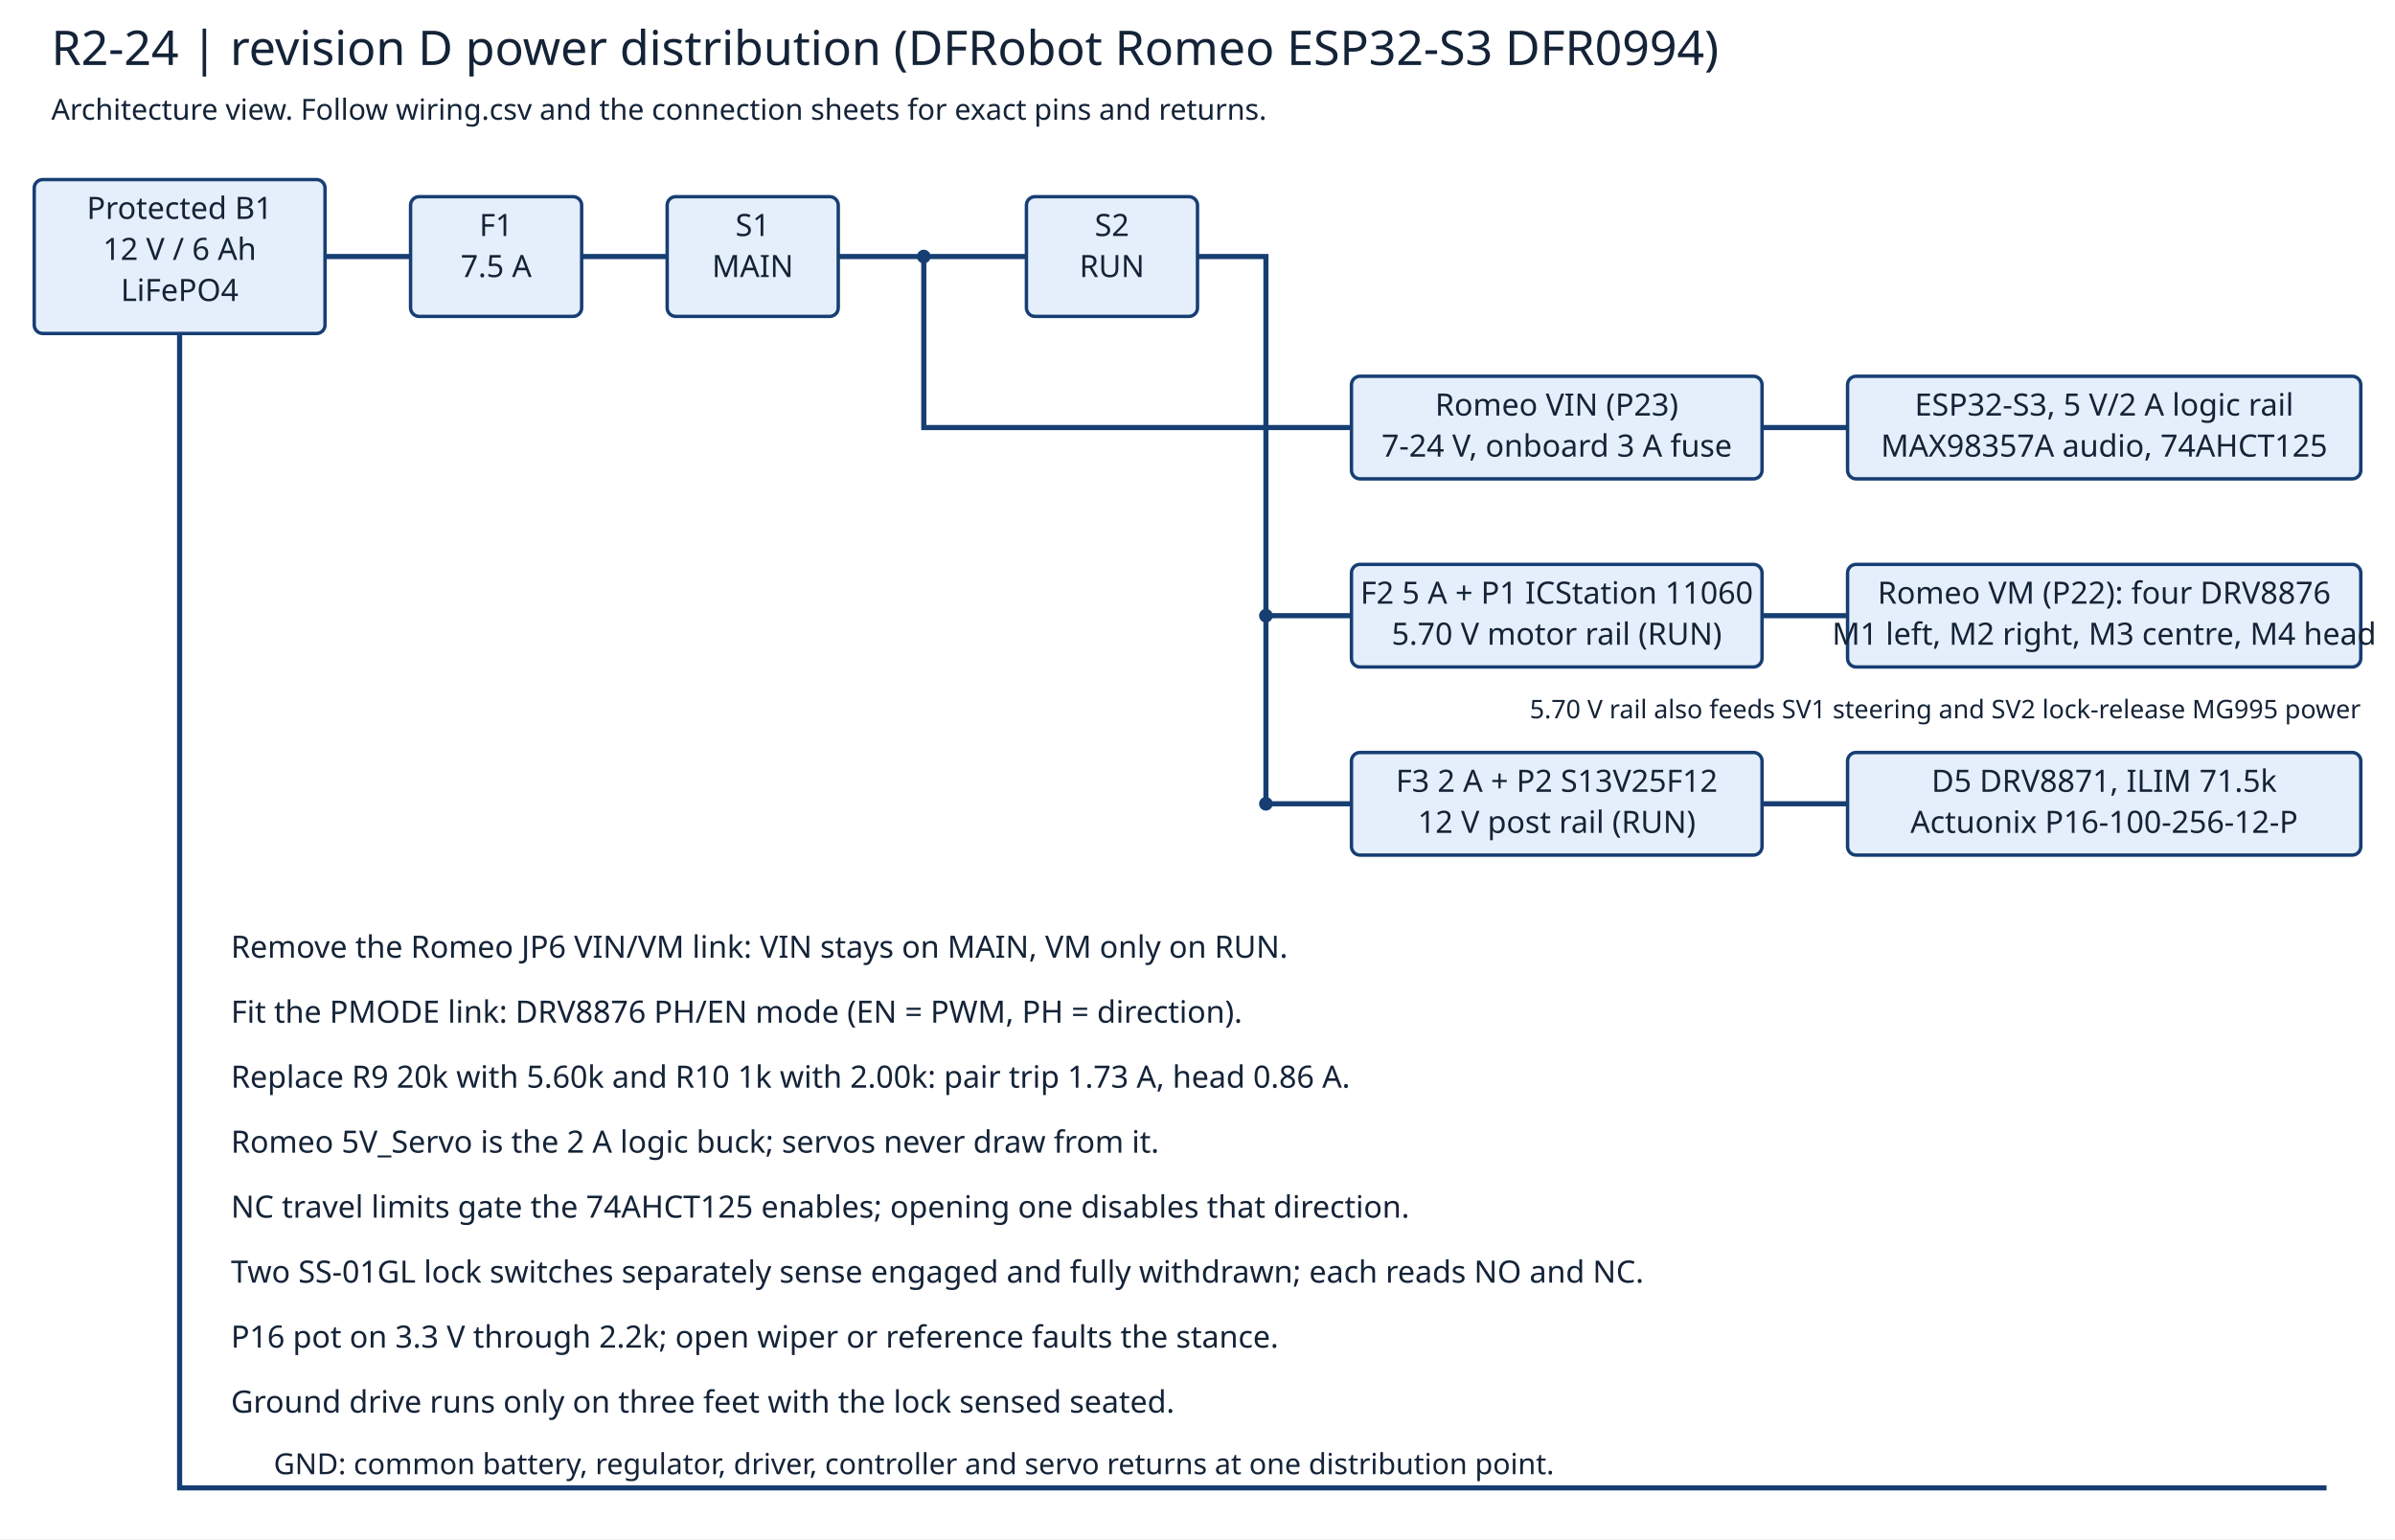
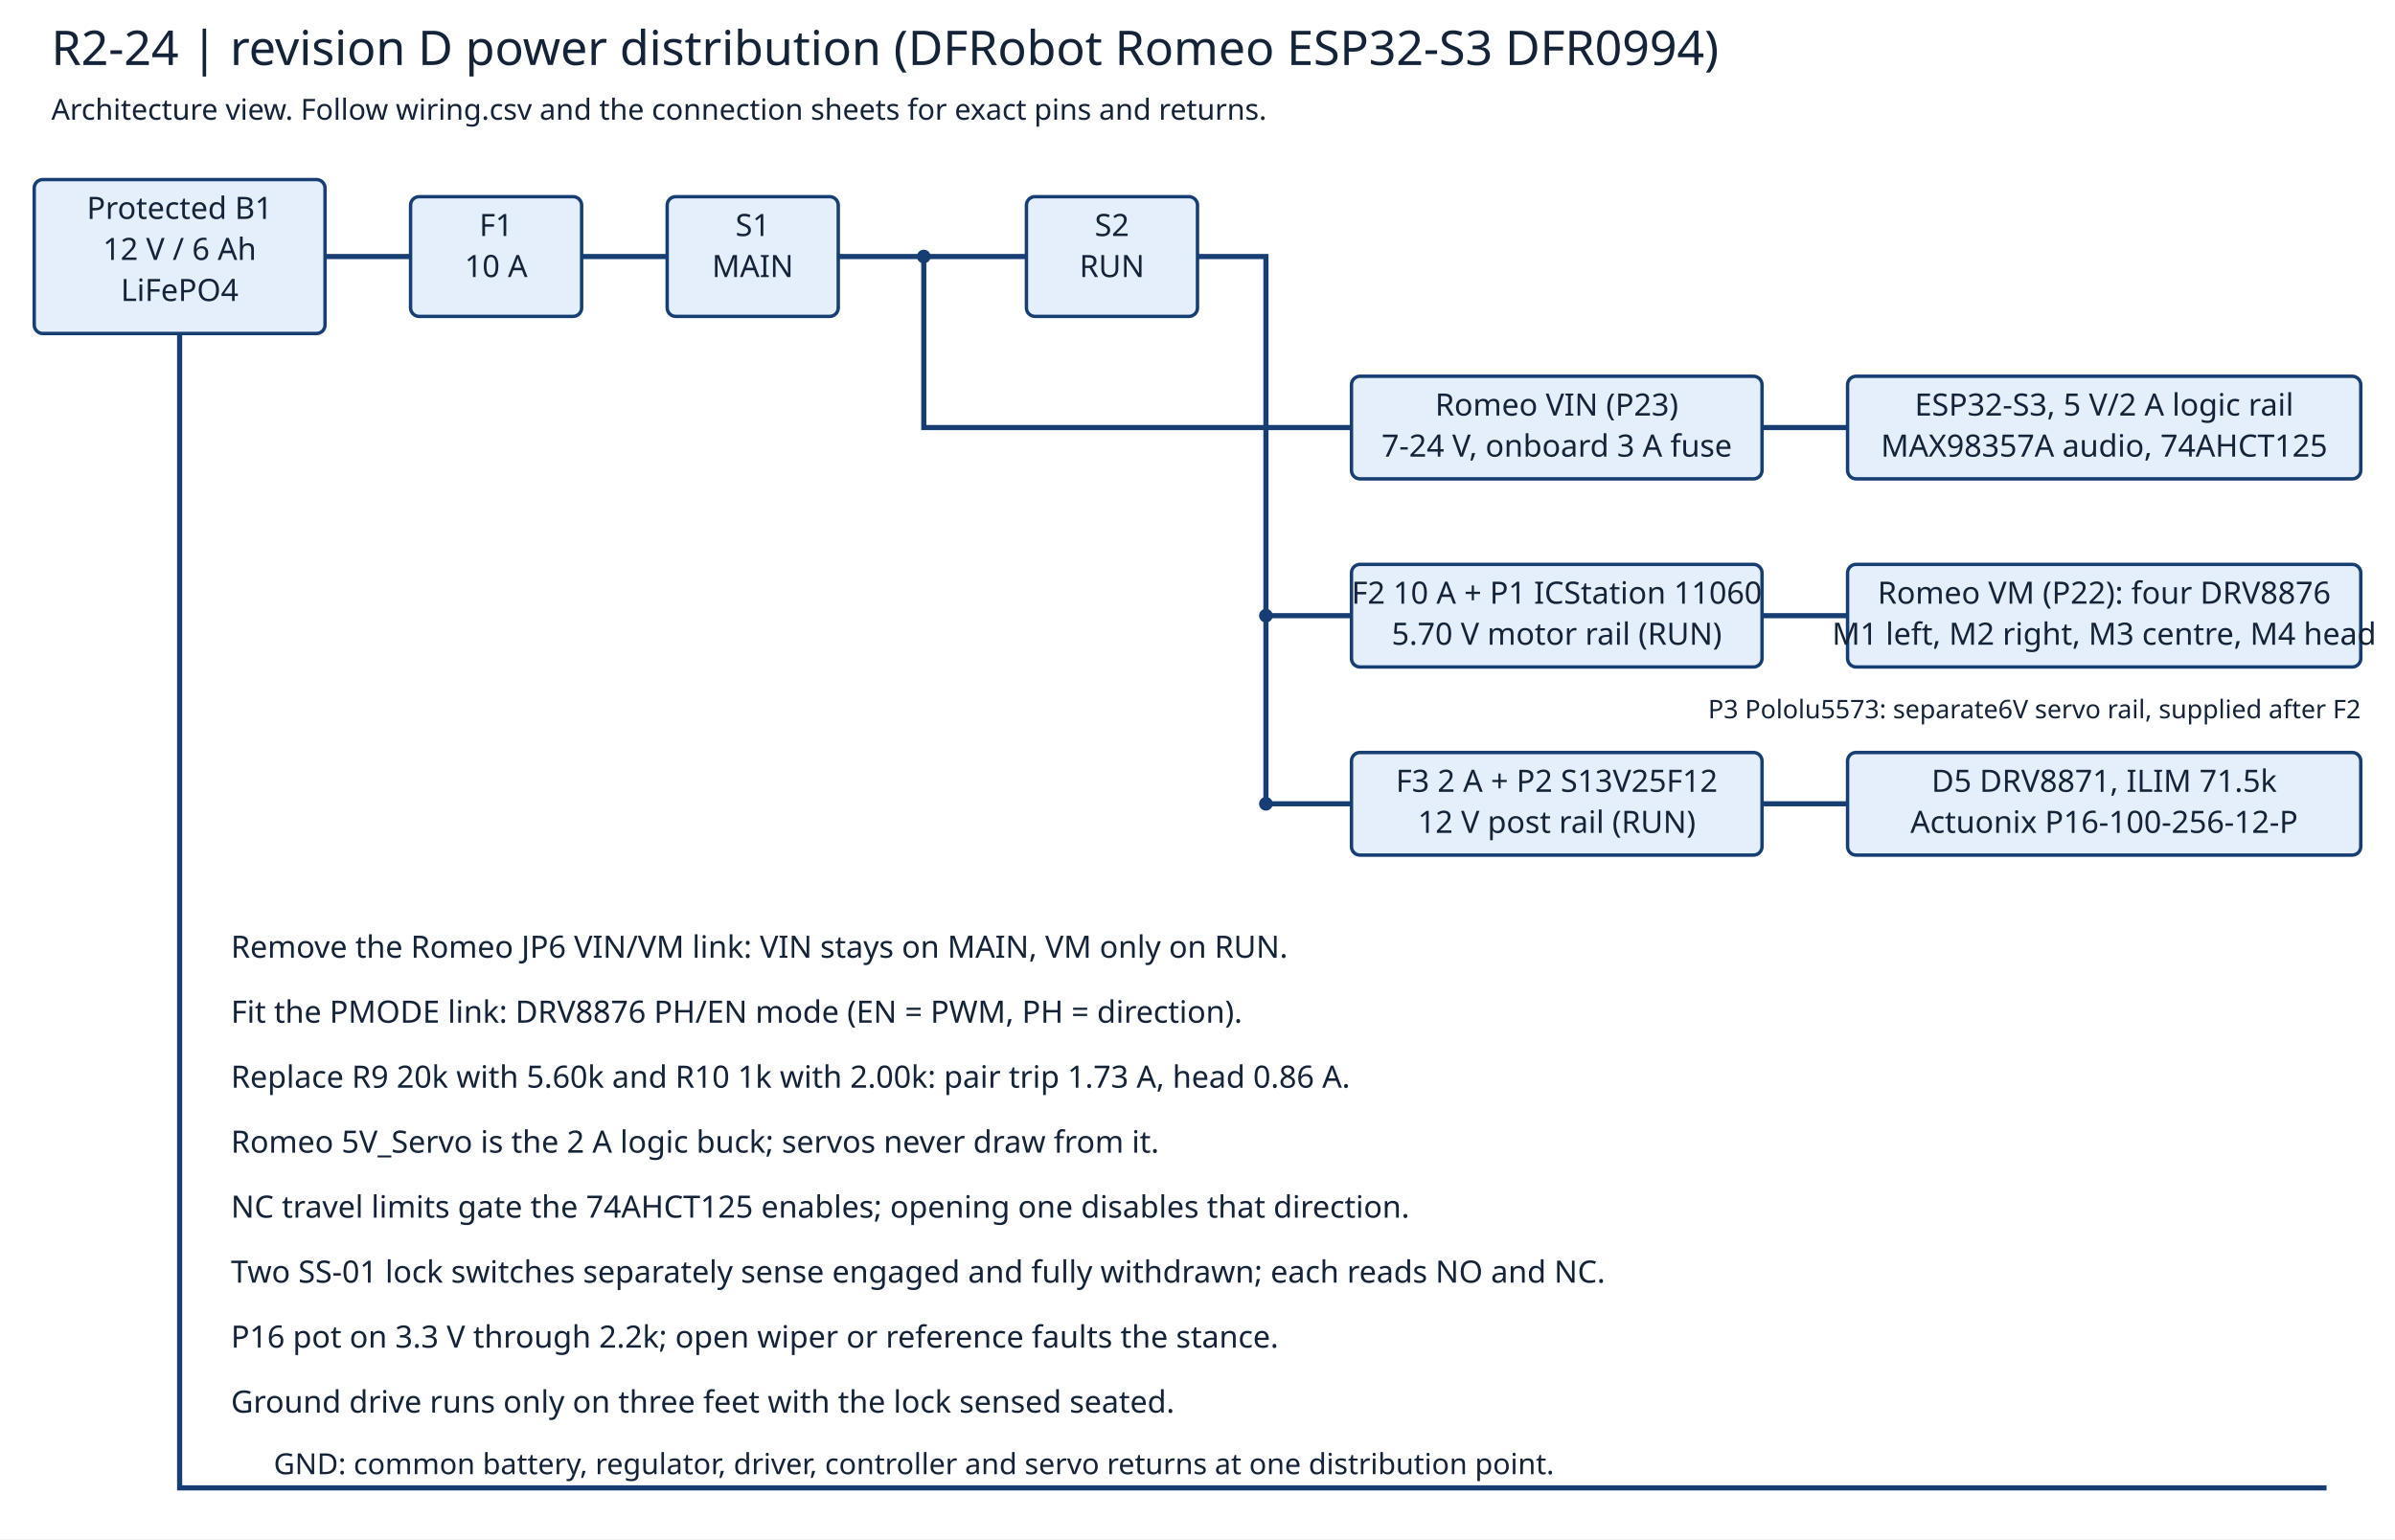
<svg xmlns="http://www.w3.org/2000/svg" width="1400" height="900" viewBox="0 0 1400 900">
  <rect width="1400" height="900" fill="#ffffff" />
  <text x="30" y="38" font-family="sans-serif" font-size="28" text-anchor="start" fill="#142337">R2-24 | revision D power distribution (DFRobot Romeo ESP32-S3 DFR0994)</text>
  <text x="30" y="70" font-family="sans-serif" font-size="17" text-anchor="start" fill="#142337">Architecture view. Follow wiring.csv and the connection sheets for exact pins and returns.</text>
  <path d="M190 150 H240 M340 150 H390 M490 150 H600 M700 150 H740 V470 M540 150 V250 H790" fill="none" stroke="#173e73" stroke-width="3" />
  <rect x="20" y="105" width="170" height="90" rx="5" fill="#e5effb" stroke="#173e73" stroke-width="2" />
  <text x="105.0" y="128" font-family="sans-serif" font-size="18" text-anchor="middle" fill="#142337">Protected B1</text>
  <text x="105.0" y="152" font-family="sans-serif" font-size="18" text-anchor="middle" fill="#142337">12 V / 6 Ah</text>
  <text x="105.0" y="176" font-family="sans-serif" font-size="18" text-anchor="middle" fill="#142337">LiFePO4</text>
  <rect x="240" y="115" width="100" height="70" rx="5" fill="#e5effb" stroke="#173e73" stroke-width="2" />
  <text x="290.0" y="138" font-family="sans-serif" font-size="18" text-anchor="middle" fill="#142337">F1</text>
-   <text x="290.0" y="162" font-family="sans-serif" font-size="18" text-anchor="middle" fill="#142337">7.5 A</text>
+   <text x="290.0" y="162" font-family="sans-serif" font-size="18" text-anchor="middle" fill="#142337">10 A</text>
  <rect x="390" y="115" width="100" height="70" rx="5" fill="#e5effb" stroke="#173e73" stroke-width="2" />
  <text x="440.0" y="138" font-family="sans-serif" font-size="18" text-anchor="middle" fill="#142337">S1</text>
  <text x="440.0" y="162" font-family="sans-serif" font-size="18" text-anchor="middle" fill="#142337">MAIN</text>
  <rect x="600" y="115" width="100" height="70" rx="5" fill="#e5effb" stroke="#173e73" stroke-width="2" />
  <text x="650.0" y="138" font-family="sans-serif" font-size="18" text-anchor="middle" fill="#142337">S2</text>
  <text x="650.0" y="162" font-family="sans-serif" font-size="18" text-anchor="middle" fill="#142337">RUN</text>
  <path d="M1030 250 H1080" fill="none" stroke="#173e73" stroke-width="3" />
  <rect x="790" y="220" width="240" height="60" rx="5" fill="#e5effb" stroke="#173e73" stroke-width="2" />
  <text x="910.0" y="243" font-family="sans-serif" font-size="18" text-anchor="middle" fill="#142337">Romeo VIN (P23)</text>
  <text x="910.0" y="267" font-family="sans-serif" font-size="18" text-anchor="middle" fill="#142337">7-24 V, onboard 3 A fuse</text>
  <rect x="1080" y="220" width="300" height="60" rx="5" fill="#e5effb" stroke="#173e73" stroke-width="2" />
  <text x="1230.0" y="243" font-family="sans-serif" font-size="18" text-anchor="middle" fill="#142337">ESP32-S3, 5 V/2 A logic rail</text>
  <text x="1230.0" y="267" font-family="sans-serif" font-size="18" text-anchor="middle" fill="#142337">MAX98357A audio, 74AHCT125</text>
  <path d="M740 360 H790" fill="none" stroke="#173e73" stroke-width="3" />
  <circle cx="740" cy="360" r="4" fill="#173e73" />
  <path d="M1030 360 H1080" fill="none" stroke="#173e73" stroke-width="3" />
  <rect x="790" y="330" width="240" height="60" rx="5" fill="#e5effb" stroke="#173e73" stroke-width="2" />
-   <text x="910.0" y="353" font-family="sans-serif" font-size="18" text-anchor="middle" fill="#142337">F2 5 A + P1 ICStation 11060</text>
+   <text x="910.0" y="353" font-family="sans-serif" font-size="18" text-anchor="middle" fill="#142337">F2 10 A + P1 ICStation 11060</text>
  <text x="910.0" y="377" font-family="sans-serif" font-size="18" text-anchor="middle" fill="#142337">5.70 V motor rail (RUN)</text>
  <rect x="1080" y="330" width="300" height="60" rx="5" fill="#e5effb" stroke="#173e73" stroke-width="2" />
  <text x="1230.0" y="353" font-family="sans-serif" font-size="18" text-anchor="middle" fill="#142337">Romeo VM (P22): four DRV8876</text>
  <text x="1230.0" y="377" font-family="sans-serif" font-size="18" text-anchor="middle" fill="#142337">M1 left, M2 right, M3 centre, M4 head</text>
  <path d="M740 470 H790" fill="none" stroke="#173e73" stroke-width="3" />
  <circle cx="740" cy="470" r="4" fill="#173e73" />
  <path d="M1030 470 H1080" fill="none" stroke="#173e73" stroke-width="3" />
  <rect x="790" y="440" width="240" height="60" rx="5" fill="#e5effb" stroke="#173e73" stroke-width="2" />
  <text x="910.0" y="463" font-family="sans-serif" font-size="18" text-anchor="middle" fill="#142337">F3 2 A + P2 S13V25F12</text>
  <text x="910.0" y="487" font-family="sans-serif" font-size="18" text-anchor="middle" fill="#142337">12 V post rail (RUN)</text>
  <rect x="1080" y="440" width="300" height="60" rx="5" fill="#e5effb" stroke="#173e73" stroke-width="2" />
  <text x="1230.0" y="463" font-family="sans-serif" font-size="18" text-anchor="middle" fill="#142337">D5 DRV8871, ILIM 71.5k</text>
  <text x="1230.0" y="487" font-family="sans-serif" font-size="18" text-anchor="middle" fill="#142337">Actuonix P16-100-256-12-P</text>
  <circle cx="540" cy="150" r="4" fill="#173e73" />
-   <text x="1380" y="420" font-family="sans-serif" font-size="15" text-anchor="end" fill="#142337">5.70 V rail also feeds SV1 steering and SV2 lock-release MG995 power</text>
+   <text x="1380" y="420" font-family="sans-serif" font-size="15" text-anchor="end" fill="#142337">P3 Pololu5573: separate6V servo rail, supplied after F2</text>
  <text x="135" y="560" font-family="sans-serif" font-size="18" text-anchor="start" fill="#142337">Remove the Romeo JP6 VIN/VM link: VIN stays on MAIN, VM only on RUN.</text>
  <text x="135" y="598" font-family="sans-serif" font-size="18" text-anchor="start" fill="#142337">Fit the PMODE link: DRV8876 PH/EN mode (EN = PWM, PH = direction).</text>
  <text x="135" y="636" font-family="sans-serif" font-size="18" text-anchor="start" fill="#142337">Replace R9 20k with 5.60k and R10 1k with 2.00k: pair trip 1.73 A, head 0.86 A.</text>
  <text x="135" y="674" font-family="sans-serif" font-size="18" text-anchor="start" fill="#142337">Romeo 5V_Servo is the 2 A logic buck; servos never draw from it.</text>
  <text x="135" y="712" font-family="sans-serif" font-size="18" text-anchor="start" fill="#142337">NC travel limits gate the 74AHCT125 enables; opening one disables that direction.</text>
-   <text x="135" y="750" font-family="sans-serif" font-size="18" text-anchor="start" fill="#142337">Two SS-01GL lock switches separately sense engaged and fully withdrawn; each reads NO and NC.</text>
+   <text x="135" y="750" font-family="sans-serif" font-size="18" text-anchor="start" fill="#142337">Two SS-01 lock switches separately sense engaged and fully withdrawn; each reads NO and NC.</text>
  <text x="135" y="788" font-family="sans-serif" font-size="18" text-anchor="start" fill="#142337">P16 pot on 3.3 V through 2.2k; open wiper or reference faults the stance.</text>
  <text x="135" y="826" font-family="sans-serif" font-size="18" text-anchor="start" fill="#142337">Ground drive runs only on three feet with the lock sensed seated.</text>
  <path d="M105 195 V870 H1360" fill="none" stroke="#173e73" stroke-width="3" />
  <text x="160" y="862" font-family="sans-serif" font-size="17" text-anchor="start" fill="#142337">GND: common battery, regulator, driver, controller and servo returns at one distribution point.</text>
</svg>
